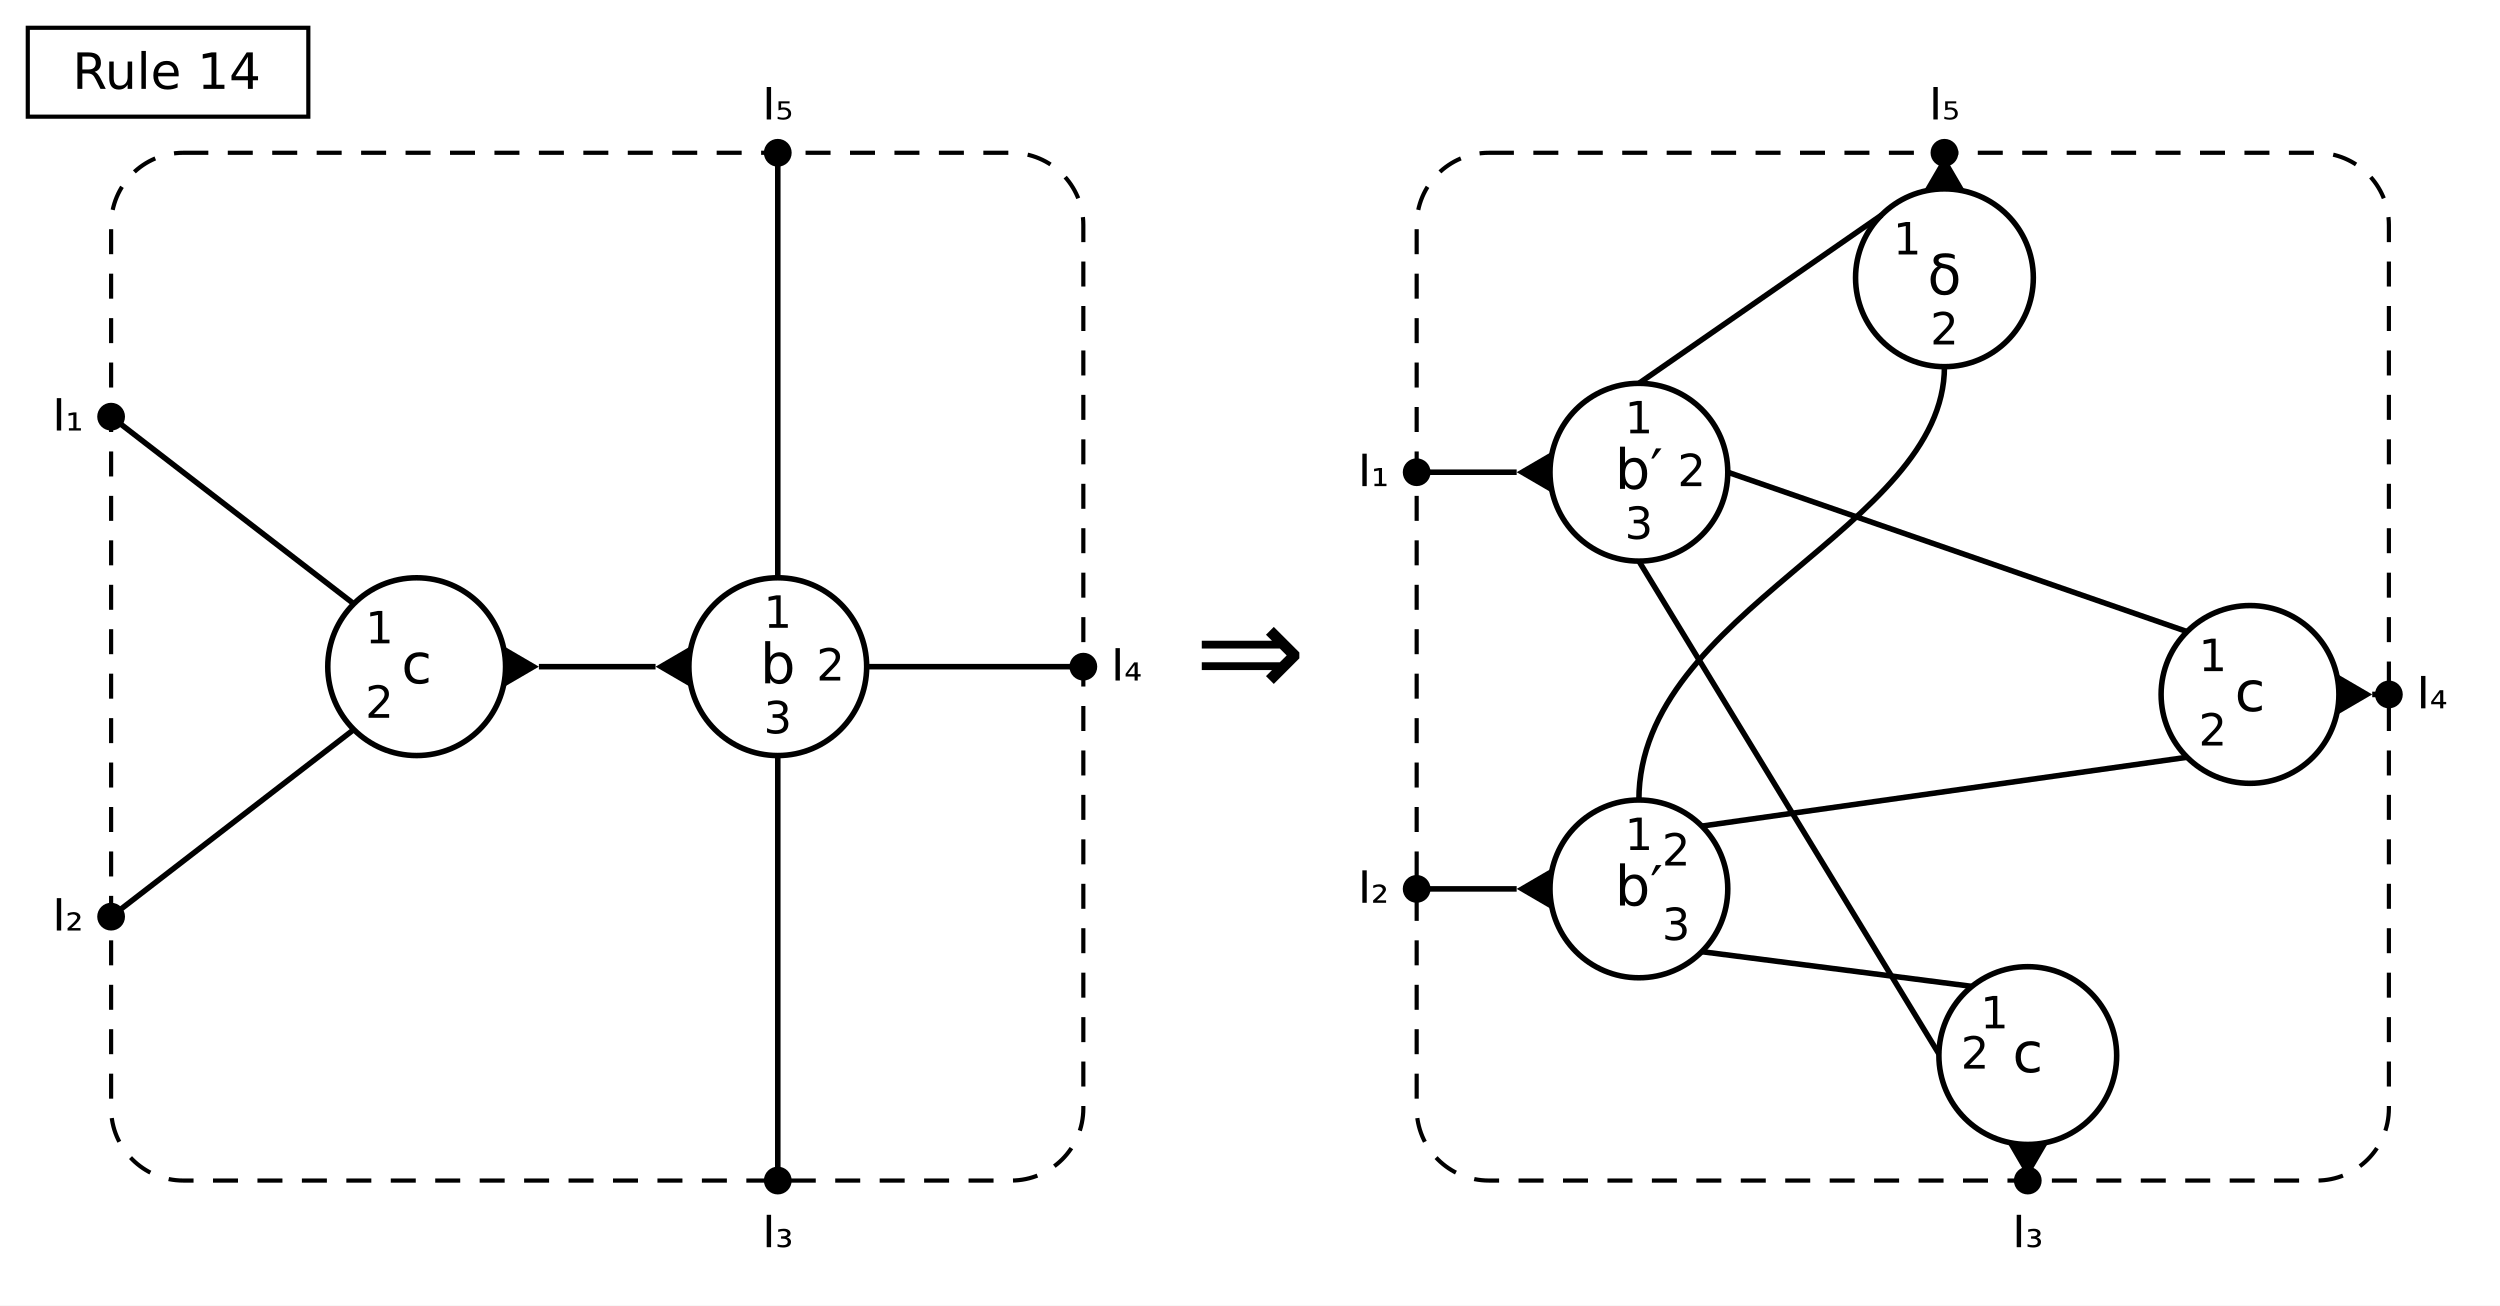
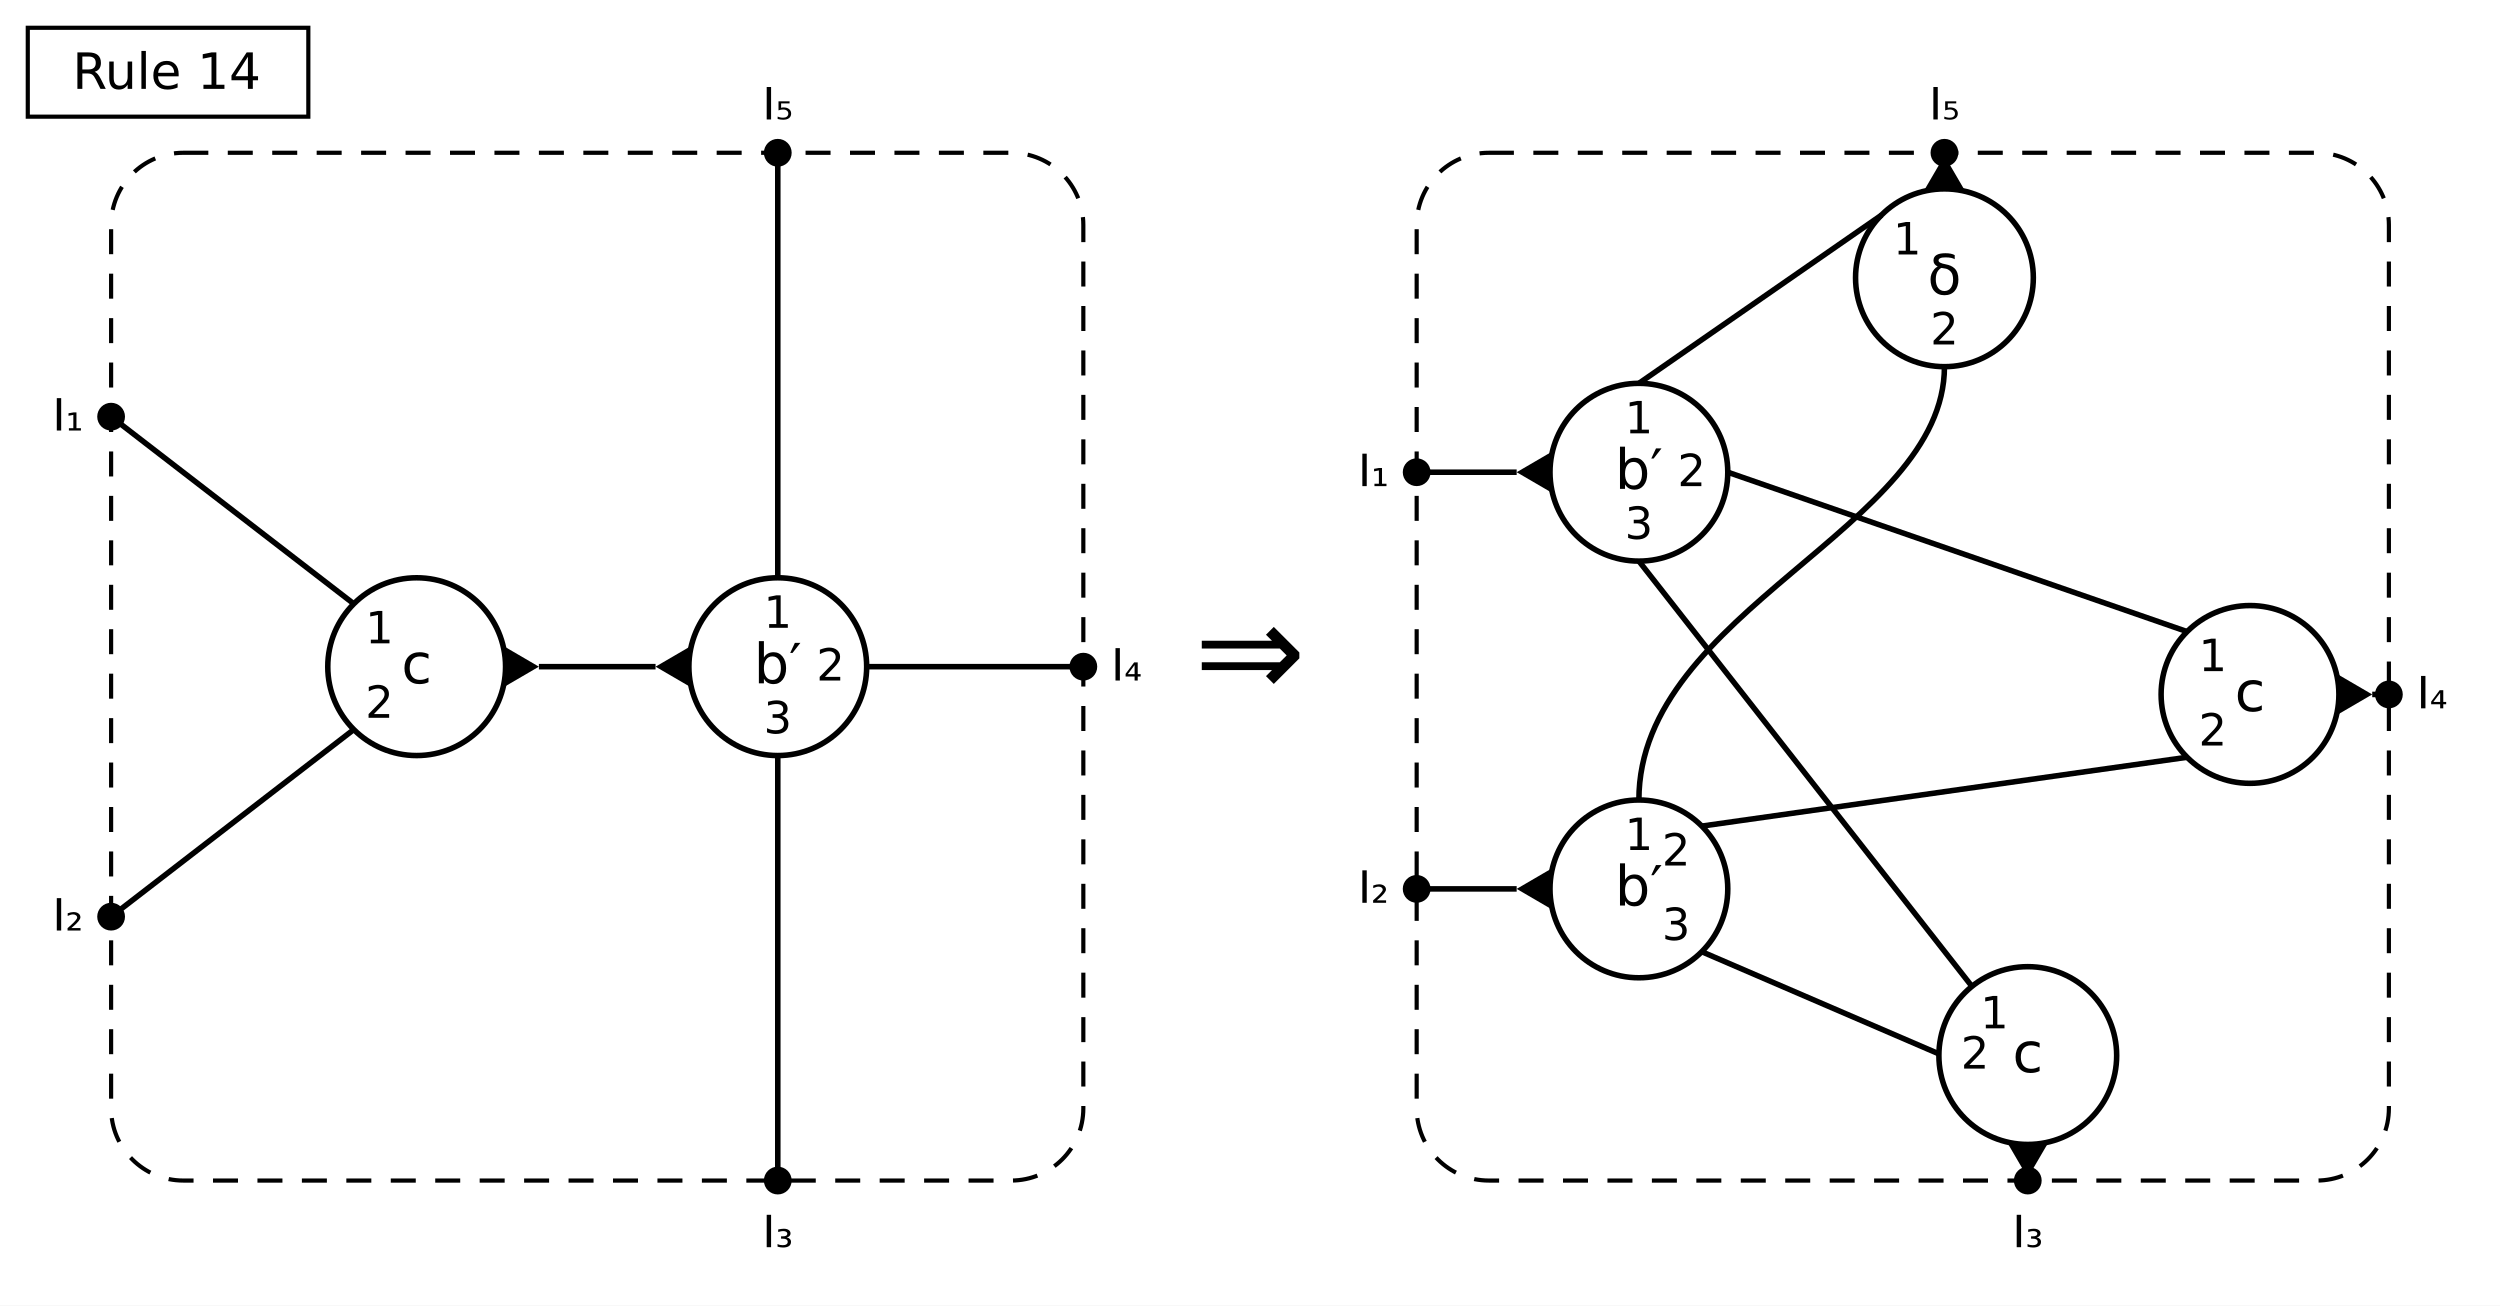
<svg xmlns="http://www.w3.org/2000/svg" width="900" height="470" viewBox="0 0 900 470">
  <rect width="900" height="470" fill="#fff" />
  <rect x="10" y="10" width="101" height="32" fill="#fff" stroke="#000" stroke-width="1.5" />
  <text x="60" y="32" text-anchor="middle" font-family="DejaVu Sans,sans-serif" font-size="18" fill="#000">Rule 14</text>
  <rect x="40" y="55" width="350" height="370" rx="26" ry="26" fill="none" stroke="#000" stroke-width="1.5" stroke-dasharray="9 7" />
  <circle cx="150" cy="240" r="32" fill="#fff" stroke="#000" stroke-width="2" />
  <text x="150" y="246" text-anchor="middle" font-family="DejaVu Sans,sans-serif" font-size="20" fill="#000">c</text>
  <polygon points="182,247 182,233 194,240" fill="#000" />
  <text x="136.6" y="231.6" text-anchor="middle" font-family="DejaVu Sans,sans-serif" font-size="16" fill="#000">1</text>
  <text x="136.6" y="258.4" text-anchor="middle" font-family="DejaVu Sans,sans-serif" font-size="16" fill="#000">2</text>
  <circle cx="280" cy="240" r="32" fill="#fff" stroke="#000" stroke-width="2" />
-   <text x="280" y="246" text-anchor="middle" font-family="DejaVu Sans,sans-serif" font-size="20" fill="#000">b</text>
+   <text x="280" y="246" text-anchor="middle" font-family="DejaVu Sans,sans-serif" font-size="20" fill="#000">b′</text>
  <polygon points="248,233 248,247 236,240" fill="#000" />
  <text x="280" y="226" text-anchor="middle" font-family="DejaVu Sans,sans-serif" font-size="16" fill="#000">1</text>
  <text x="299" y="245" text-anchor="middle" font-family="DejaVu Sans,sans-serif" font-size="16" fill="#000">2</text>
  <text x="280" y="264" text-anchor="middle" font-family="DejaVu Sans,sans-serif" font-size="16" fill="#000">3</text>
  <polyline points="194,240 236,240" fill="none" stroke="#000" stroke-width="2" />
  <polyline points="127.4,217.4 40,150" fill="none" stroke="#000" stroke-width="2" />
  <circle cx="40" cy="150" r="5" fill="#000" />
  <text x="30" y="155" text-anchor="end" font-family="DejaVu Sans,sans-serif" font-size="16" fill="#000">I₁</text>
  <polyline points="127.4,262.6 40,330" fill="none" stroke="#000" stroke-width="2" />
  <circle cx="40" cy="330" r="5" fill="#000" />
  <text x="30" y="335" text-anchor="end" font-family="DejaVu Sans,sans-serif" font-size="16" fill="#000">I₂</text>
  <polyline points="280,208 280,55" fill="none" stroke="#000" stroke-width="2" />
  <circle cx="280" cy="55" r="5" fill="#000" />
  <text x="280" y="43" text-anchor="middle" font-family="DejaVu Sans,sans-serif" font-size="16" fill="#000">I₅</text>
  <polyline points="312,240 390,240" fill="none" stroke="#000" stroke-width="2" />
  <circle cx="390" cy="240" r="5" fill="#000" />
  <text x="400" y="245" text-anchor="start" font-family="DejaVu Sans,sans-serif" font-size="16" fill="#000">I₄</text>
  <polyline points="280,272 280,425" fill="none" stroke="#000" stroke-width="2" />
  <circle cx="280" cy="425" r="5" fill="#000" />
  <text x="280" y="449" text-anchor="middle" font-family="DejaVu Sans,sans-serif" font-size="16" fill="#000">I₃</text>
  <rect x="510" y="55" width="350" height="370" rx="26" ry="26" fill="none" stroke="#000" stroke-width="1.5" stroke-dasharray="9 7" />
  <circle cx="700" cy="100" r="32" fill="#fff" stroke="#000" stroke-width="2" />
  <text x="700" y="106" text-anchor="middle" font-family="DejaVu Sans,sans-serif" font-size="20" fill="#000">δ</text>
  <polygon points="707,68 693,68 700,56" fill="#000" />
  <text x="686.6" y="91.6" text-anchor="middle" font-family="DejaVu Sans,sans-serif" font-size="16" fill="#000">1</text>
  <text x="700" y="124" text-anchor="middle" font-family="DejaVu Sans,sans-serif" font-size="16" fill="#000">2</text>
  <circle cx="590" cy="170" r="32" fill="#fff" stroke="#000" stroke-width="2" />
  <text x="590" y="176" text-anchor="middle" font-family="DejaVu Sans,sans-serif" font-size="20" fill="#000">b′</text>
  <polygon points="558,163 558,177 546,170" fill="#000" />
  <text x="590" y="156" text-anchor="middle" font-family="DejaVu Sans,sans-serif" font-size="16" fill="#000">1</text>
  <text x="609" y="175" text-anchor="middle" font-family="DejaVu Sans,sans-serif" font-size="16" fill="#000">2</text>
  <text x="590" y="194" text-anchor="middle" font-family="DejaVu Sans,sans-serif" font-size="16" fill="#000">3</text>
  <circle cx="810" cy="250" r="32" fill="#fff" stroke="#000" stroke-width="2" />
  <text x="810" y="256" text-anchor="middle" font-family="DejaVu Sans,sans-serif" font-size="20" fill="#000">c</text>
  <polygon points="842,257 842,243 854,250" fill="#000" />
  <text x="796.6" y="241.6" text-anchor="middle" font-family="DejaVu Sans,sans-serif" font-size="16" fill="#000">1</text>
  <text x="796.6" y="268.4" text-anchor="middle" font-family="DejaVu Sans,sans-serif" font-size="16" fill="#000">2</text>
  <circle cx="590" cy="320" r="32" fill="#fff" stroke="#000" stroke-width="2" />
  <text x="590" y="326" text-anchor="middle" font-family="DejaVu Sans,sans-serif" font-size="20" fill="#000">b′</text>
  <polygon points="558,313 558,327 546,320" fill="#000" />
  <text x="590" y="306" text-anchor="middle" font-family="DejaVu Sans,sans-serif" font-size="16" fill="#000">1</text>
  <text x="603.4" y="311.6" text-anchor="middle" font-family="DejaVu Sans,sans-serif" font-size="16" fill="#000">2</text>
  <text x="603.4" y="338.4" text-anchor="middle" font-family="DejaVu Sans,sans-serif" font-size="16" fill="#000">3</text>
  <circle cx="730" cy="380" r="32" fill="#fff" stroke="#000" stroke-width="2" />
  <text x="730" y="386" text-anchor="middle" font-family="DejaVu Sans,sans-serif" font-size="20" fill="#000">c</text>
  <polygon points="723,412 737,412 730,424" fill="#000" />
  <text x="718" y="370.2" text-anchor="middle" font-family="DejaVu Sans,sans-serif" font-size="16" fill="#000">1</text>
  <text x="711" y="384.7" text-anchor="middle" font-family="DejaVu Sans,sans-serif" font-size="16" fill="#000">2</text>
  <polyline points="700,56 700,55" fill="none" stroke="#000" stroke-width="2" />
  <circle cx="700" cy="55" r="5" fill="#000" />
  <text x="700" y="43" text-anchor="middle" font-family="DejaVu Sans,sans-serif" font-size="16" fill="#000">I₅</text>
  <polyline points="546,170 510,170" fill="none" stroke="#000" stroke-width="2" />
  <circle cx="510" cy="170" r="5" fill="#000" />
  <text x="500" y="175" text-anchor="end" font-family="DejaVu Sans,sans-serif" font-size="16" fill="#000">I₁</text>
  <polyline points="854,250 860,250" fill="none" stroke="#000" stroke-width="2" />
  <circle cx="860" cy="250" r="5" fill="#000" />
  <text x="870" y="255" text-anchor="start" font-family="DejaVu Sans,sans-serif" font-size="16" fill="#000">I₄</text>
  <polyline points="546,320 510,320" fill="none" stroke="#000" stroke-width="2" />
  <circle cx="510" cy="320" r="5" fill="#000" />
  <text x="500" y="325" text-anchor="end" font-family="DejaVu Sans,sans-serif" font-size="16" fill="#000">I₂</text>
  <polyline points="730,424 730,425" fill="none" stroke="#000" stroke-width="2" />
  <circle cx="730" cy="425" r="5" fill="#000" />
  <text x="730" y="449" text-anchor="middle" font-family="DejaVu Sans,sans-serif" font-size="16" fill="#000">I₃</text>
  <polyline points="677.4,77.4 590,138" fill="none" stroke="#000" stroke-width="2" />
  <path d="M 700,132 C 700,190 590,220 590,288" fill="none" stroke="#000" stroke-width="2" />
  <polyline points="622,170 787.4,227.4" fill="none" stroke="#000" stroke-width="2" />
-   <polyline points="590,202 698,379.4" fill="none" stroke="#000" stroke-width="2" />
+   <polyline points="590,202 709.9,355.1" fill="none" stroke="#000" stroke-width="2" />
  <polyline points="612.6,297.4 787.4,272.6" fill="none" stroke="#000" stroke-width="2" />
-   <polyline points="612.6,342.6 709.9,355.1" fill="none" stroke="#000" stroke-width="2" />
+   <polyline points="612.6,342.6 698,379.4" fill="none" stroke="#000" stroke-width="2" />
  <text x="450" y="251" text-anchor="middle" font-family="DejaVu Sans,sans-serif" font-size="48" fill="#000">⇒</text>
</svg>
